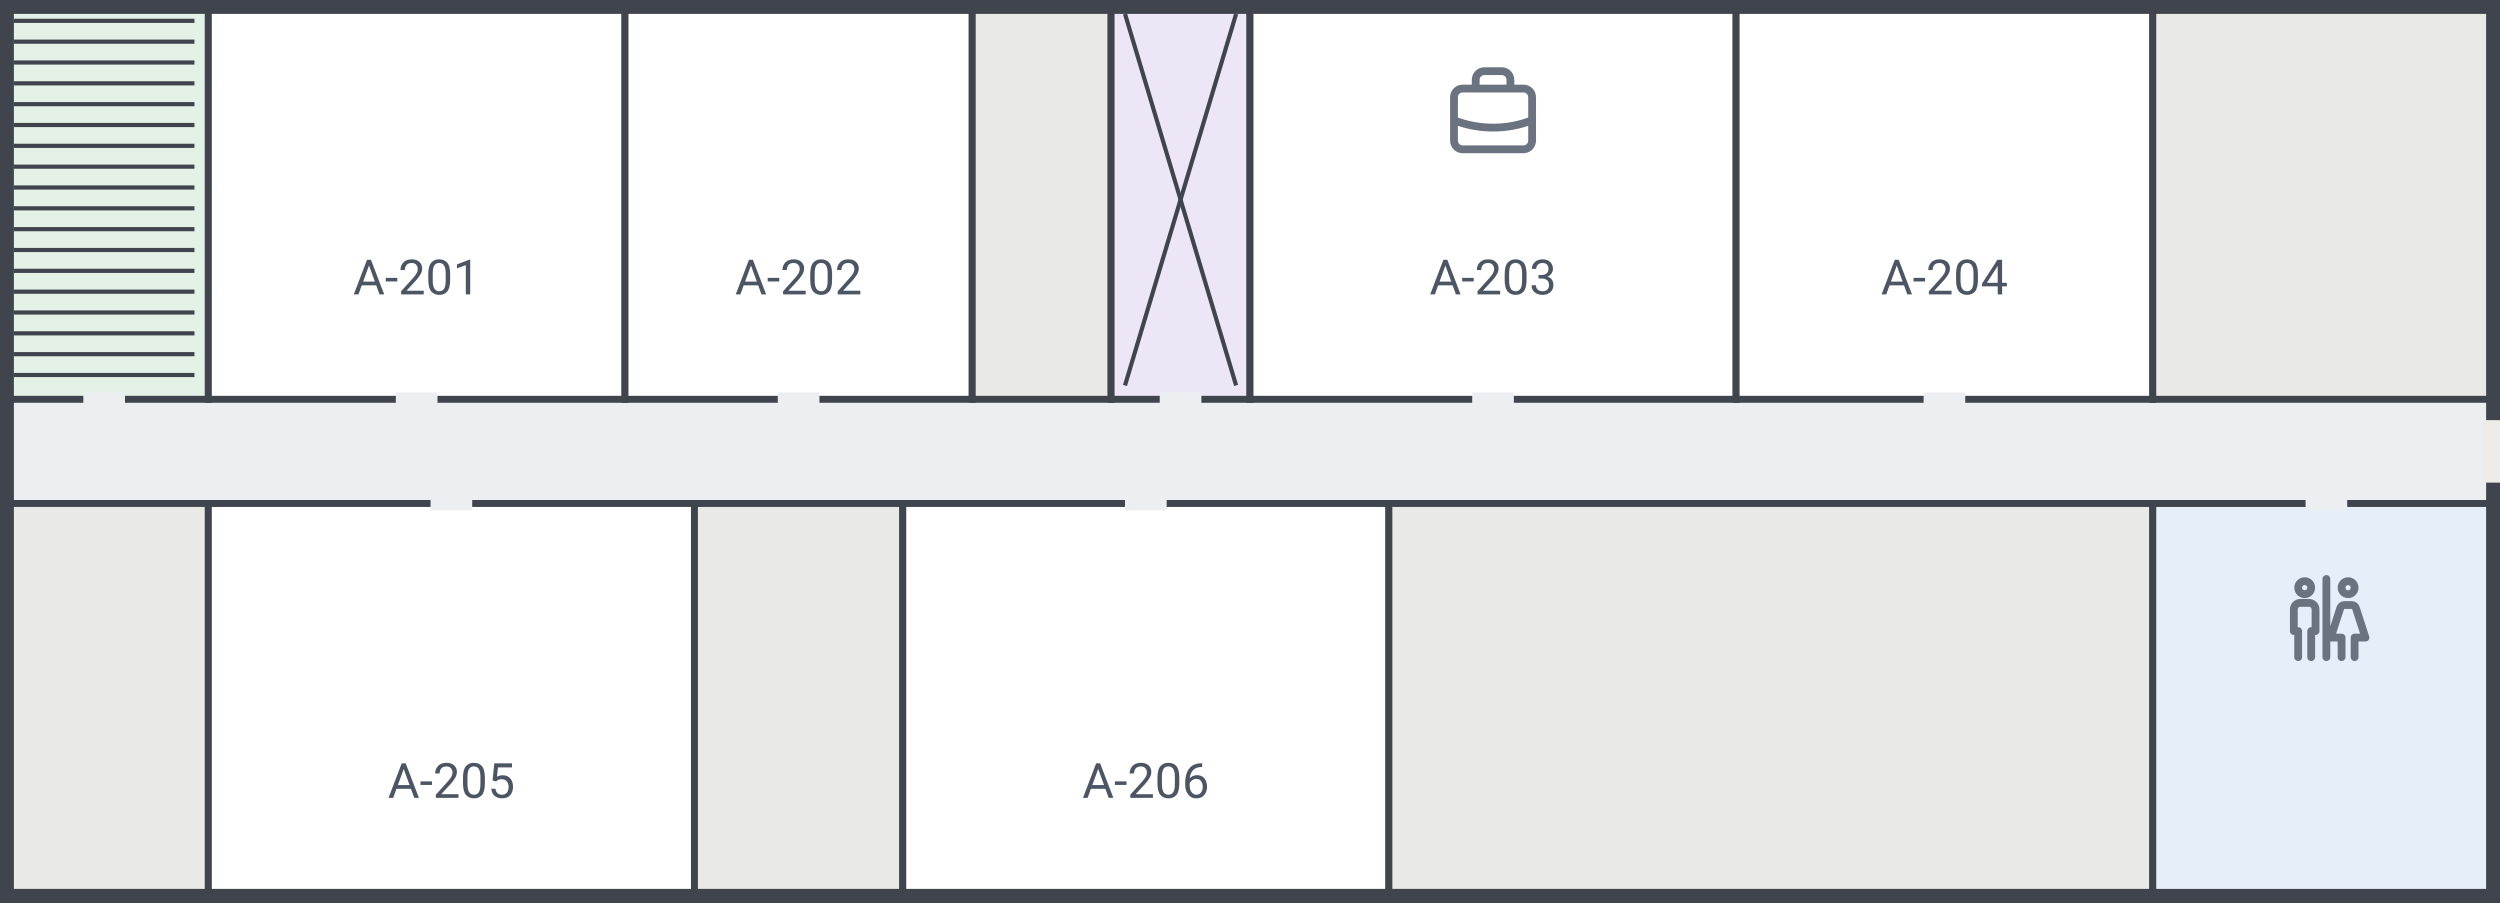
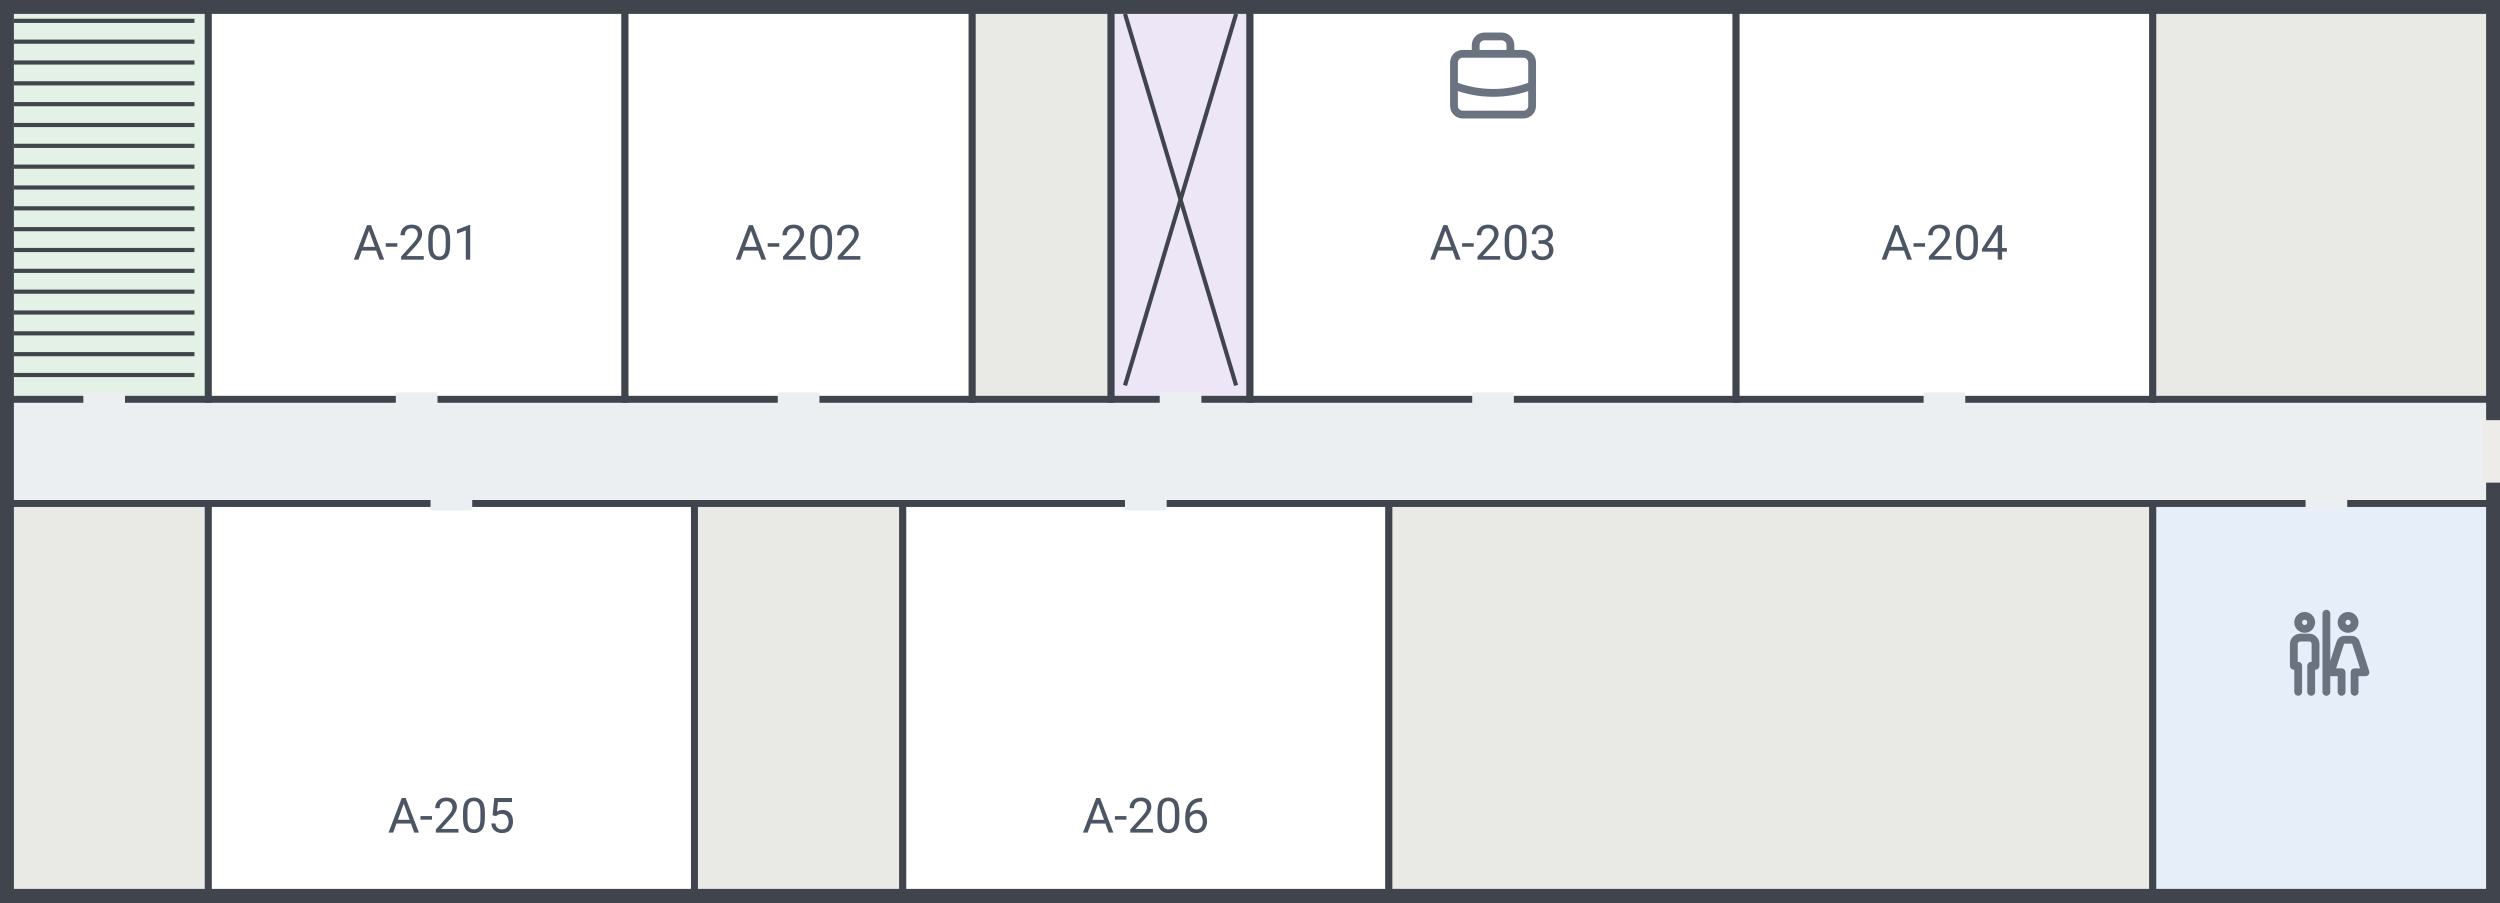
<svg xmlns="http://www.w3.org/2000/svg" width="720" height="260" viewBox="0 0 720 260" class="campus-plan" font-family="system-ui, -apple-system, Segoe UI, Roboto, sans-serif">
  <rect class="plan-floor" x="0" y="0" width="720" height="260" fill="#EDECE8" />
  <rect class="plan-corridor" x="0" y="115" width="720" height="30" fill="#ECEFF2" />
  <rect class="plan-room plan-room--stairs" x="0" y="0" width="60" height="115" fill="#E3F1E6" stroke="#3F444D" stroke-width="2" />
  <line class="plan-stairs" x1="4" y1="6" x2="56" y2="6" stroke="#3F444D" stroke-width="1.2" />
  <line class="plan-stairs" x1="4" y1="12" x2="56" y2="12" stroke="#3F444D" stroke-width="1.2" />
  <line class="plan-stairs" x1="4" y1="18" x2="56" y2="18" stroke="#3F444D" stroke-width="1.2" />
  <line class="plan-stairs" x1="4" y1="24" x2="56" y2="24" stroke="#3F444D" stroke-width="1.2" />
  <line class="plan-stairs" x1="4" y1="30" x2="56" y2="30" stroke="#3F444D" stroke-width="1.2" />
  <line class="plan-stairs" x1="4" y1="36" x2="56" y2="36" stroke="#3F444D" stroke-width="1.2" />
  <line class="plan-stairs" x1="4" y1="42" x2="56" y2="42" stroke="#3F444D" stroke-width="1.2" />
  <line class="plan-stairs" x1="4" y1="48" x2="56" y2="48" stroke="#3F444D" stroke-width="1.2" />
  <line class="plan-stairs" x1="4" y1="54" x2="56" y2="54" stroke="#3F444D" stroke-width="1.2" />
  <line class="plan-stairs" x1="4" y1="60" x2="56" y2="60" stroke="#3F444D" stroke-width="1.2" />
  <line class="plan-stairs" x1="4" y1="66" x2="56" y2="66" stroke="#3F444D" stroke-width="1.2" />
  <line class="plan-stairs" x1="4" y1="72" x2="56" y2="72" stroke="#3F444D" stroke-width="1.2" />
  <line class="plan-stairs" x1="4" y1="78" x2="56" y2="78" stroke="#3F444D" stroke-width="1.2" />
  <line class="plan-stairs" x1="4" y1="84" x2="56" y2="84" stroke="#3F444D" stroke-width="1.2" />
  <line class="plan-stairs" x1="4" y1="90" x2="56" y2="90" stroke="#3F444D" stroke-width="1.2" />
  <line class="plan-stairs" x1="4" y1="96" x2="56" y2="96" stroke="#3F444D" stroke-width="1.2" />
  <line class="plan-stairs" x1="4" y1="102" x2="56" y2="102" stroke="#3F444D" stroke-width="1.2" />
  <line class="plan-stairs" x1="4" y1="108" x2="56" y2="108" stroke="#3F444D" stroke-width="1.2" />
  <rect class="plan-room plan-room--room" x="60" y="0" width="120" height="115" fill="#FFFFFF" stroke="#3F444D" stroke-width="2" />
  <rect class="plan-room plan-room--room" x="180" y="0" width="100" height="115" fill="#FFFFFF" stroke="#3F444D" stroke-width="2" />
  <rect class="plan-room plan-room--service" x="280" y="0" width="40" height="115" fill="#E9E9E6" stroke="#3F444D" stroke-width="2" />
  <rect class="plan-room plan-room--lift" x="320" y="0" width="40" height="115" fill="#ECE6F7" stroke="#3F444D" stroke-width="2" />
  <line class="plan-lift" x1="324" y1="4" x2="356" y2="111" stroke="#3F444D" stroke-width="1.2" />
  <line class="plan-lift" x1="356" y1="4" x2="324" y2="111" stroke="#3F444D" stroke-width="1.2" />
  <rect class="plan-room plan-room--dean" x="360" y="0" width="140" height="115" fill="#FFFFFF" stroke="#3F444D" stroke-width="2" />
  <rect class="plan-room plan-room--room" x="500" y="0" width="120" height="115" fill="#FFFFFF" stroke="#3F444D" stroke-width="2" />
  <rect class="plan-room plan-room--service" x="620" y="0" width="100" height="115" fill="#E9E9E6" stroke="#3F444D" stroke-width="2" />
  <rect class="plan-room plan-room--service" x="0" y="145" width="60" height="115" fill="#E9E9E6" stroke="#3F444D" stroke-width="2" />
  <rect class="plan-room plan-room--room" x="60" y="145" width="140" height="115" fill="#FFFFFF" stroke="#3F444D" stroke-width="2" />
  <rect class="plan-room plan-room--service" x="200" y="145" width="60" height="115" fill="#E9E9E6" stroke="#3F444D" stroke-width="2" />
  <rect class="plan-room plan-room--room" x="260" y="145" width="140" height="115" fill="#FFFFFF" stroke="#3F444D" stroke-width="2" />
  <rect class="plan-room plan-room--service" x="400" y="145" width="220" height="115" fill="#E9E9E6" stroke="#3F444D" stroke-width="2" />
  <rect class="plan-room plan-room--toilet" x="620" y="145" width="100" height="115" fill="#E6EFF9" stroke="#3F444D" stroke-width="2" />
  <line class="plan-door" x1="24" y1="115" x2="36" y2="115" stroke="#ECEFF2" stroke-width="4" />
  <line class="plan-door" x1="114" y1="115" x2="126" y2="115" stroke="#ECEFF2" stroke-width="4" />
  <line class="plan-door" x1="224" y1="115" x2="236" y2="115" stroke="#ECEFF2" stroke-width="4" />
  <line class="plan-door" x1="334" y1="115" x2="346" y2="115" stroke="#ECEFF2" stroke-width="4" />
  <line class="plan-door" x1="424" y1="115" x2="436" y2="115" stroke="#ECEFF2" stroke-width="4" />
  <line class="plan-door" x1="554" y1="115" x2="566" y2="115" stroke="#ECEFF2" stroke-width="4" />
  <line class="plan-door" x1="124" y1="145" x2="136" y2="145" stroke="#ECEFF2" stroke-width="4" />
  <line class="plan-door" x1="324" y1="145" x2="336" y2="145" stroke="#ECEFF2" stroke-width="4" />
  <line class="plan-door" x1="664" y1="145" x2="676" y2="145" stroke="#ECEFF2" stroke-width="4" />
  <rect class="plan-wall" x="2" y="2" width="716" height="256" fill="none" stroke="#3F444D" stroke-width="4" />
  <line class="plan-door plan-door--outer" x1="718" y1="121" x2="718" y2="139" stroke="#EDECE8" stroke-width="6" />
-   <text class="plan-label" x="120" y="80" text-anchor="middle" dominant-baseline="central" font-size="14" fill="#4B5563">А-201</text>
-   <text class="plan-label" x="230" y="80" text-anchor="middle" dominant-baseline="central" font-size="14" fill="#4B5563">А-202</text>
-   <g class="plan-icon" transform="translate(415 18) scale(1.25)">
+   <text class="plan-label" x="120" y="70" text-anchor="middle" dominant-baseline="central" font-size="14" fill="#4B5563">А-201</text>
+   <text class="plan-label" x="230" y="70" text-anchor="middle" dominant-baseline="central" font-size="14" fill="#4B5563">А-202</text>
+   <g class="plan-icon" transform="translate(415 8) scale(1.25)">
    <path d="M21 13.3A24 24 0 0112 15c-3.2 0-6.2-.6-9-1.7M16 6V4a2 2 0 00-2-2h-4a2 2 0 00-2 2v2m-3 14h14a2 2 0 002-2V8a2 2 0 00-2-2H5a2 2 0 00-2 2v10a2 2 0 002 2z" fill="none" stroke="#6B7280" stroke-width="1.8" stroke-linecap="round" stroke-linejoin="round" />
  </g>
-   <text class="plan-label" x="430" y="80" text-anchor="middle" dominant-baseline="central" font-size="14" fill="#4B5563">А-203</text>
-   <text class="plan-label" x="560" y="80" text-anchor="middle" dominant-baseline="central" font-size="14" fill="#4B5563">А-204</text>
-   <text class="plan-label" x="130" y="225" text-anchor="middle" dominant-baseline="central" font-size="14" fill="#4B5563">А-205</text>
-   <text class="plan-label" x="330" y="225" text-anchor="middle" dominant-baseline="central" font-size="14" fill="#4B5563">А-206</text>
-   <g class="plan-icon" transform="translate(655 163) scale(1.25)">
+   <text class="plan-label" x="430" y="70" text-anchor="middle" dominant-baseline="central" font-size="14" fill="#4B5563">А-203</text>
+   <text class="plan-label" x="560" y="70" text-anchor="middle" dominant-baseline="central" font-size="14" fill="#4B5563">А-204</text>
+   <text class="plan-label" x="130" y="235" text-anchor="middle" dominant-baseline="central" font-size="14" fill="#4B5563">А-205</text>
+   <text class="plan-label" x="330" y="235" text-anchor="middle" dominant-baseline="central" font-size="14" fill="#4B5563">А-206</text>
+   <g class="plan-icon" transform="translate(655 173) scale(1.25)">
    <path d="M7 3.5a1.5 1.5 0 110 3 1.5 1.5 0 010-3zM17 3.5a1.5 1.5 0 110 3 1.5 1.5 0 010-3zM12 3v18M5.5 21v-6h-1v-5a1.5 1.5 0 011.5-1.5h2A1.5 1.5 0 019.5 10v5h-1v6M15.5 21v-4.5H13l2.2-6.8a1 1 0 01.95-.7h1.7a1 1 0 01.95.7l2.2 6.8h-2.5V21" fill="none" stroke="#6B7280" stroke-width="1.8" stroke-linecap="round" stroke-linejoin="round" />
  </g>
</svg>
